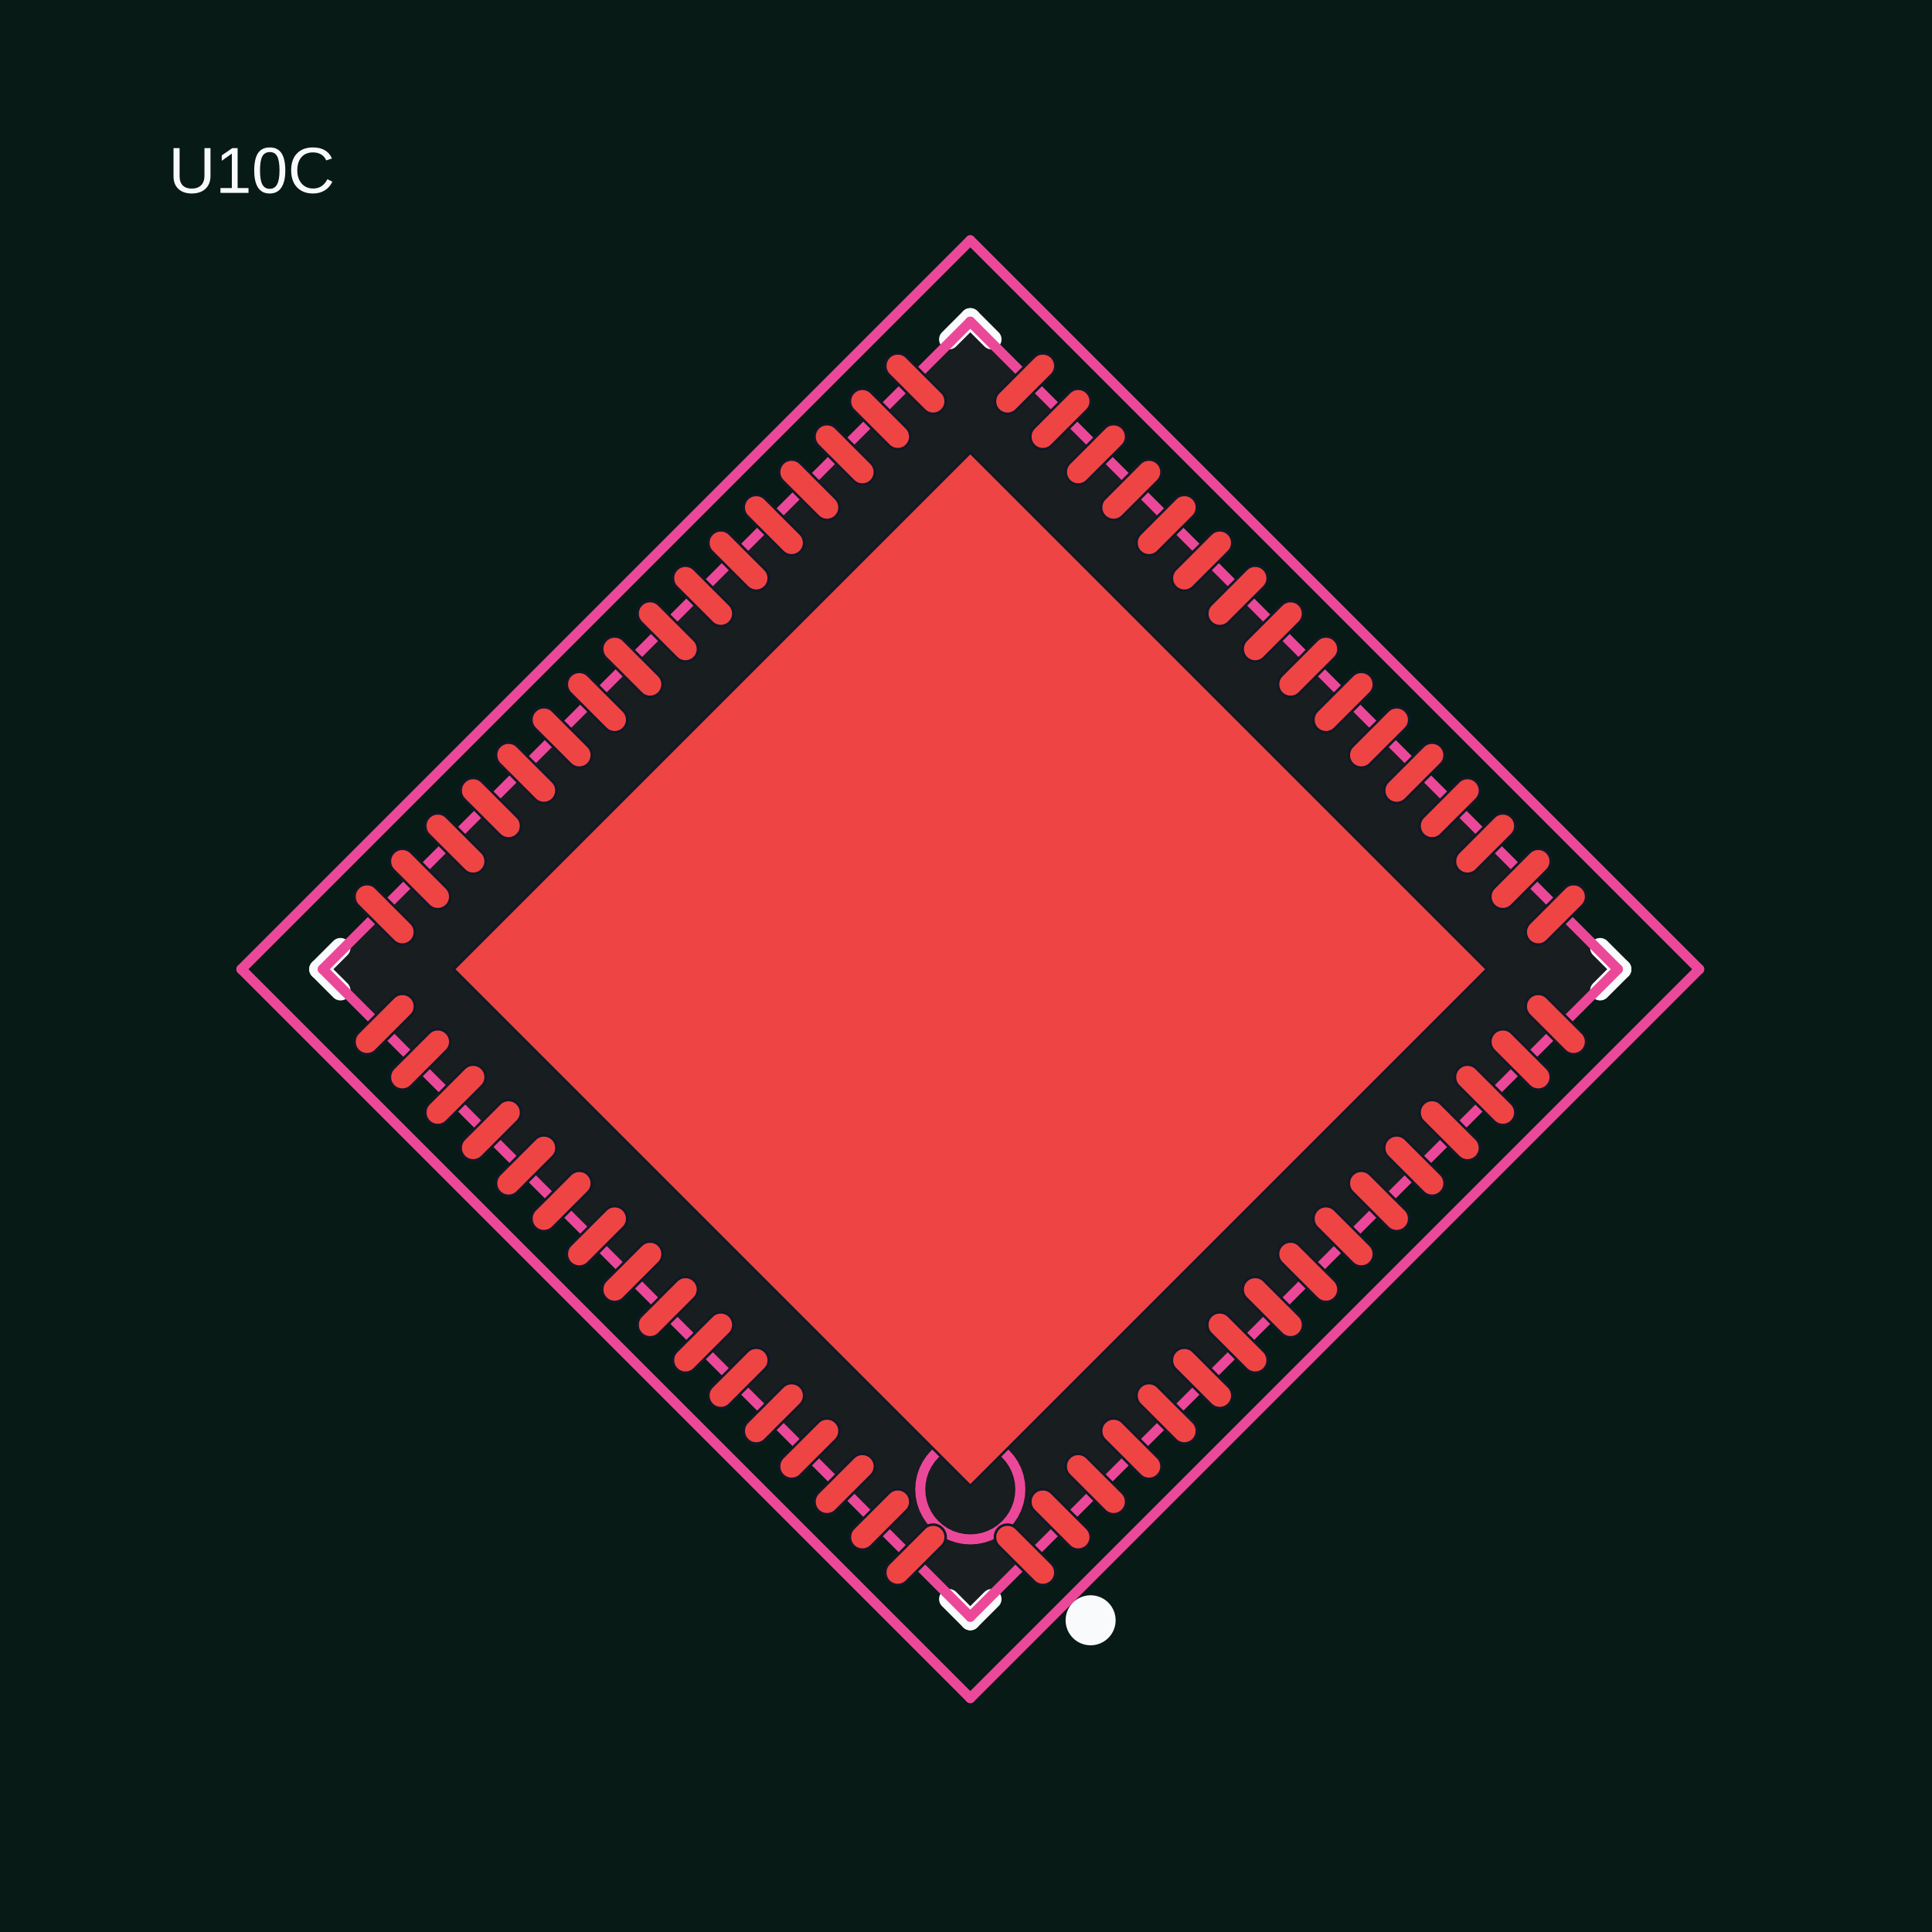
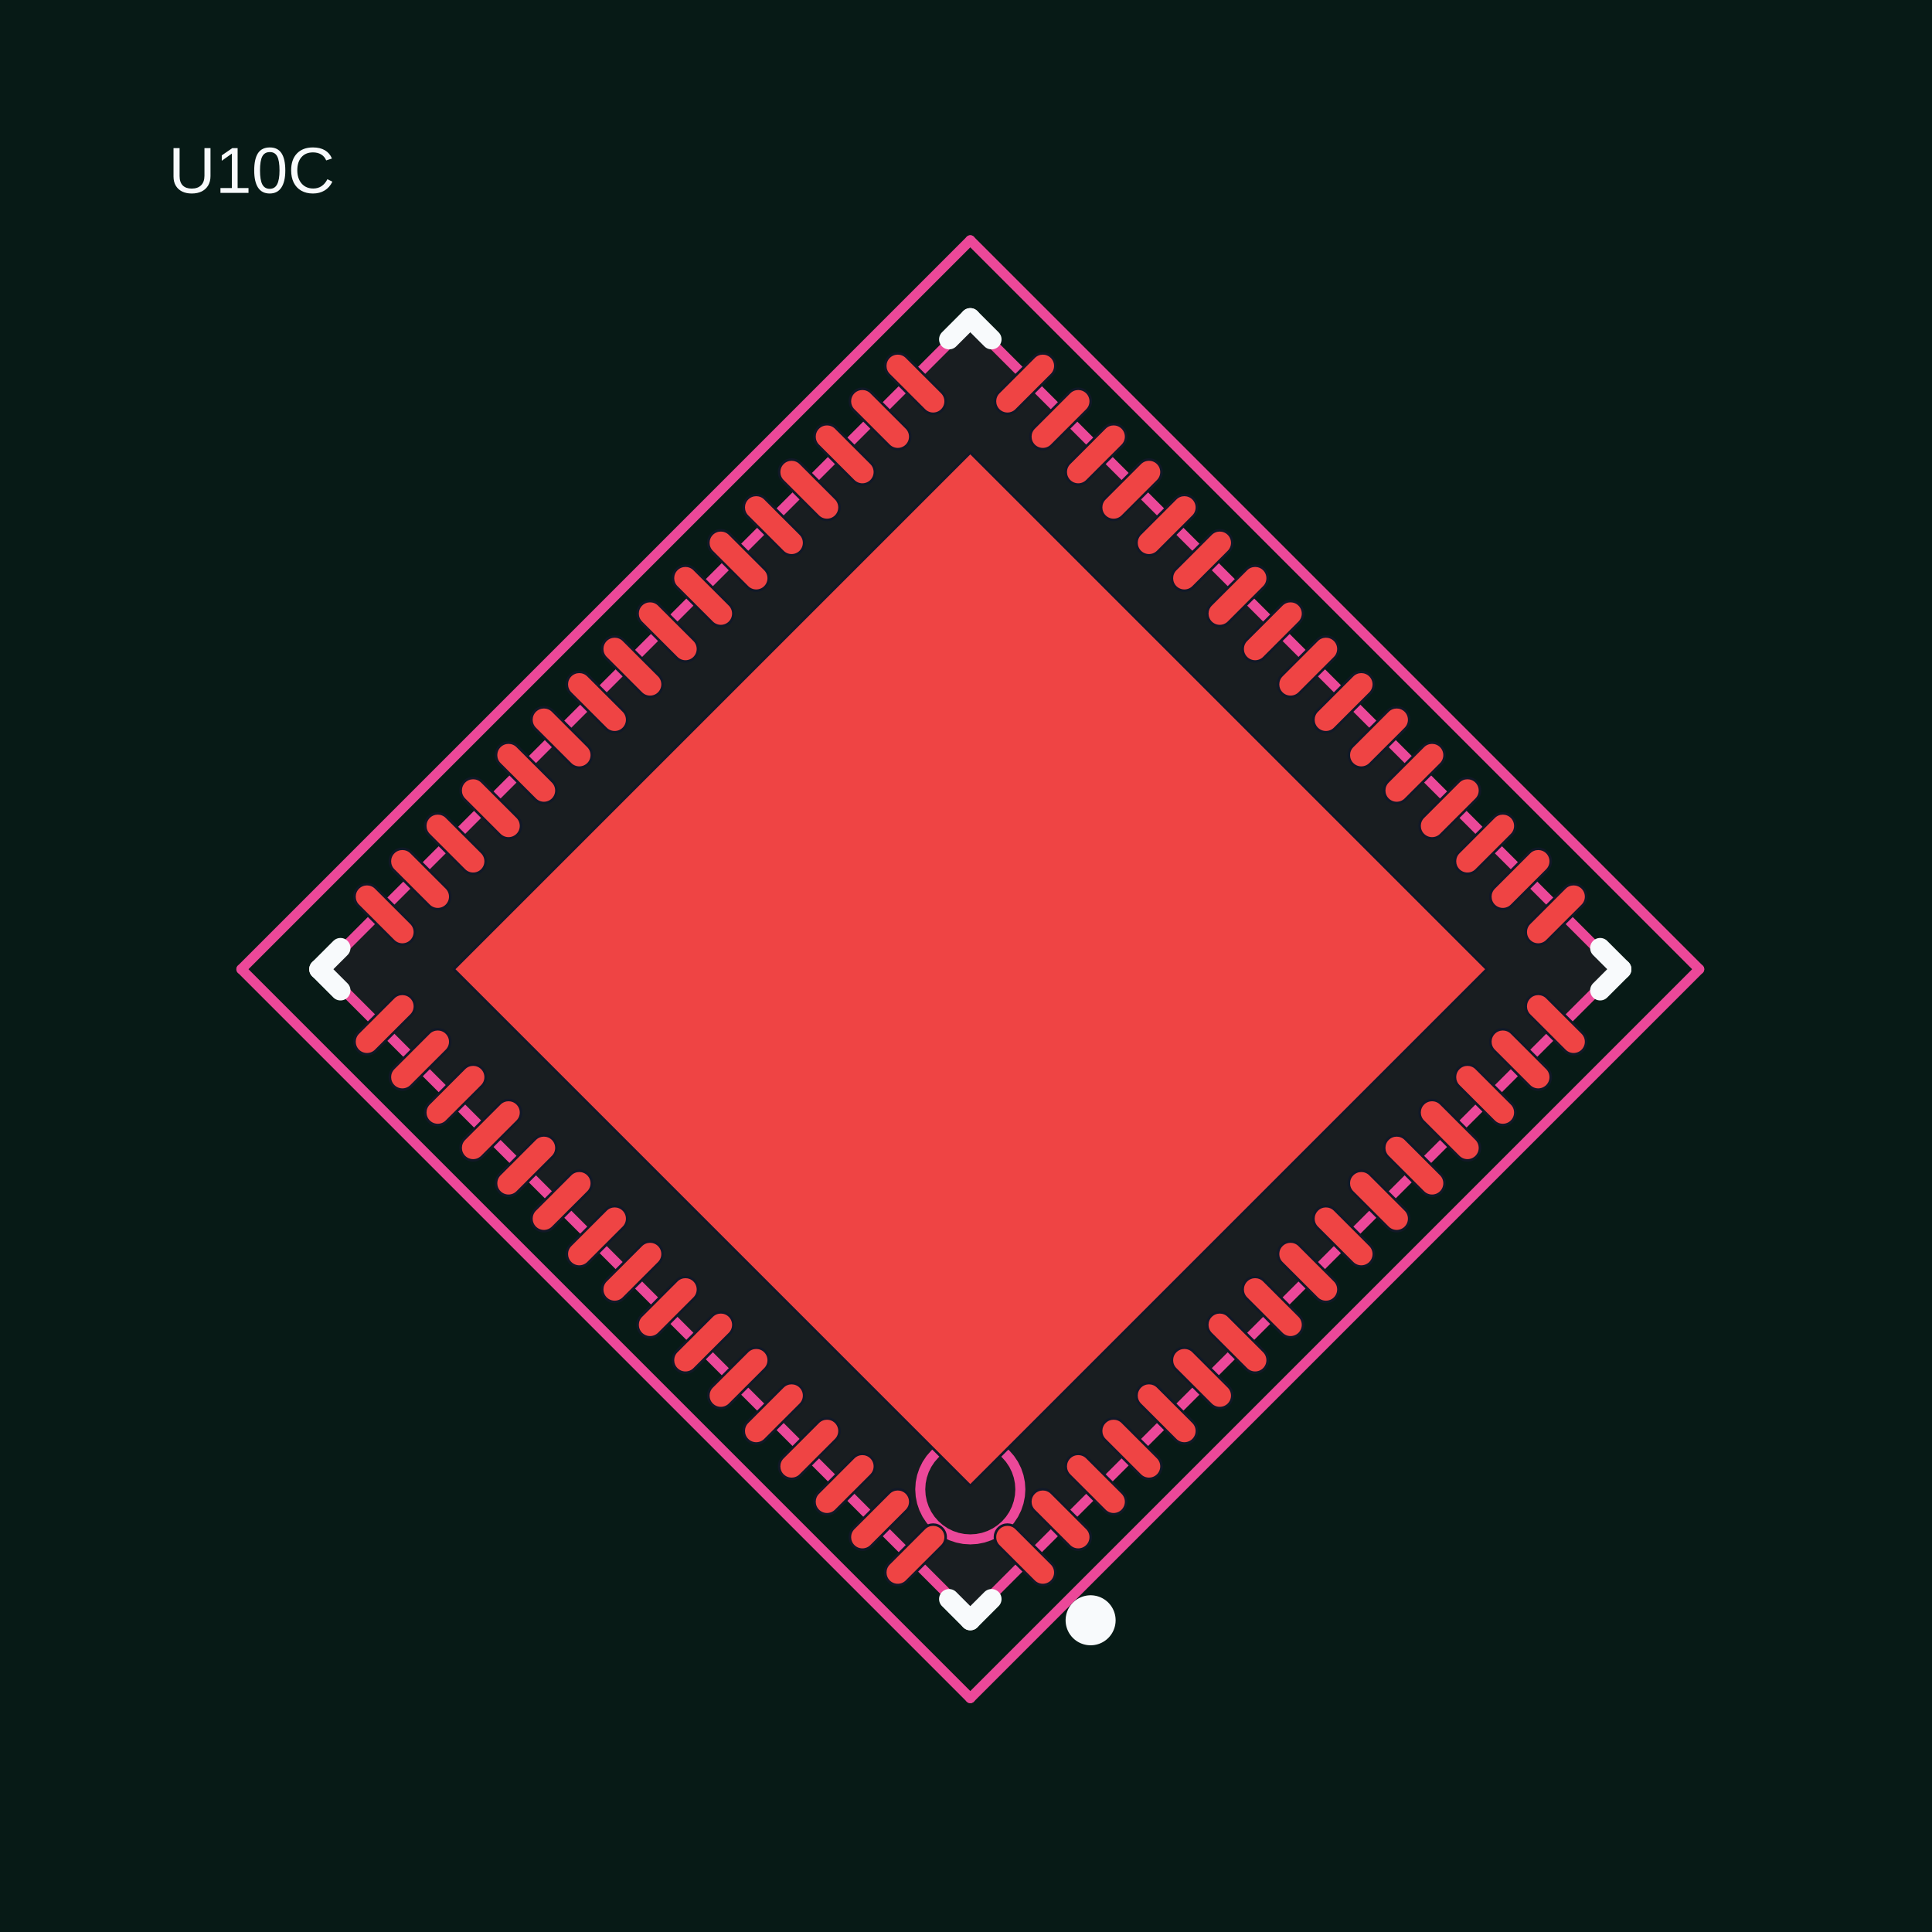
<svg xmlns="http://www.w3.org/2000/svg" width="1000" height="1000" viewBox="0 0 760 760" role="img" aria-label="Novena U10C owned primitives" class="altium-pcb" data-renderer="altiumts">
  <rect width="100%" height="100%" fill="#071a16" />
  <g stroke-linecap="round" stroke-linejoin="round">
    <path data-record="ComponentBody" data-layer="MECHANICAL13" data-component="102" d="M 636.418 381.26 L 381.692 126.535 L 126.967 381.26 L 381.692 635.986 L 636.418 381.26 Z" fill="#ec4899" fill-opacity="0.08" fill-rule="evenodd" stroke="#ec4899" stroke-opacity="0.72" stroke-width="1.5" />
+     <line data-record="Track" data-layer="MECHANICAL15" x1="367.773" y1="395.18" x2="395.612" y2="367.341" stroke="#ec4899" stroke-width="3.937" />
+     <line data-record="Track" data-layer="MECHANICAL15" x1="367.773" y1="367.341" x2="395.612" y2="395.18" stroke="#ec4899" stroke-width="3.937" />
+     <line data-record="Track" data-layer="MECHANICAL15" x1="381.692" y1="94.52" x2="668.432" y2="381.26" stroke="#ec4899" stroke-width="3.937" />
+     <line data-record="Track" data-layer="MECHANICAL15" x1="94.952" y1="381.26" x2="381.692" y2="668.001" stroke="#ec4899" stroke-width="3.937" />
+     <line data-record="Track" data-layer="MECHANICAL15" x1="94.952" y1="381.26" x2="381.692" y2="94.52" stroke="#ec4899" stroke-width="3.937" />
+     <line data-record="Track" data-layer="MECHANICAL15" x1="381.692" y1="668.001" x2="668.432" y2="381.26" stroke="#ec4899" stroke-width="3.937" />
+     <line data-record="Track" data-layer="MECHANICAL13" x1="381.692" y1="126.535" x2="636.418" y2="381.26" stroke="#ec4899" stroke-width="3.937" />
+     <line data-record="Track" data-layer="MECHANICAL13" x1="126.967" y1="381.26" x2="381.692" y2="635.986" stroke="#ec4899" stroke-width="3.937" />
+     <line data-record="Track" data-layer="MECHANICAL13" x1="126.967" y1="381.26" x2="381.692" y2="126.535" stroke="#ec4899" stroke-width="3.937" />
+     <line data-record="Track" data-layer="MECHANICAL13" x1="381.692" y1="635.986" x2="636.418" y2="381.26" stroke="#ec4899" stroke-width="3.937" />
    <line data-record="Track" data-layer="TOPOVERLAY" x1="381.692" y1="637.378" x2="390.044" y2="629.026" stroke="#f8fafc" stroke-width="7.874" />
    <line data-record="Track" data-layer="TOPOVERLAY" x1="373.341" y1="629.026" x2="381.692" y2="637.378" stroke="#f8fafc" stroke-width="7.874" />
    <line data-record="Track" data-layer="TOPOVERLAY" x1="629.458" y1="389.612" x2="637.81" y2="381.26" stroke="#f8fafc" stroke-width="7.874" />
    <line data-record="Track" data-layer="TOPOVERLAY" x1="629.458" y1="372.909" x2="637.81" y2="381.26" stroke="#f8fafc" stroke-width="7.874" />
    <line data-record="Track" data-layer="TOPOVERLAY" x1="373.341" y1="133.495" x2="381.692" y2="125.143" stroke="#f8fafc" stroke-width="7.874" />
    <line data-record="Track" data-layer="TOPOVERLAY" x1="381.692" y1="125.143" x2="390.044" y2="133.495" stroke="#f8fafc" stroke-width="7.874" />
    <line data-record="Track" data-layer="TOPOVERLAY" x1="125.575" y1="381.26" x2="133.927" y2="372.909" stroke="#f8fafc" stroke-width="7.874" />
    <line data-record="Track" data-layer="TOPOVERLAY" x1="125.575" y1="381.26" x2="133.927" y2="389.612" stroke="#f8fafc" stroke-width="7.874" />
-     <line data-record="Track" data-layer="MECHANICAL13" x1="381.692" y1="126.535" x2="636.418" y2="381.26" stroke="#ec4899" stroke-width="3.937" />
-     <line data-record="Track" data-layer="MECHANICAL13" x1="126.967" y1="381.26" x2="381.692" y2="635.986" stroke="#ec4899" stroke-width="3.937" />
-     <line data-record="Track" data-layer="MECHANICAL13" x1="126.967" y1="381.26" x2="381.692" y2="126.535" stroke="#ec4899" stroke-width="3.937" />
-     <line data-record="Track" data-layer="MECHANICAL13" x1="381.692" y1="635.986" x2="636.418" y2="381.26" stroke="#ec4899" stroke-width="3.937" />
-     <line data-record="Track" data-layer="MECHANICAL15" x1="367.773" y1="395.18" x2="395.612" y2="367.341" stroke="#ec4899" stroke-width="3.937" />
-     <line data-record="Track" data-layer="MECHANICAL15" x1="367.773" y1="367.341" x2="395.612" y2="395.18" stroke="#ec4899" stroke-width="3.937" />
-     <line data-record="Track" data-layer="MECHANICAL15" x1="381.692" y1="94.52" x2="668.432" y2="381.26" stroke="#ec4899" stroke-width="3.937" />
-     <line data-record="Track" data-layer="MECHANICAL15" x1="94.952" y1="381.26" x2="381.692" y2="668.001" stroke="#ec4899" stroke-width="3.937" />
-     <line data-record="Track" data-layer="MECHANICAL15" x1="94.952" y1="381.26" x2="381.692" y2="94.52" stroke="#ec4899" stroke-width="3.937" />
-     <line data-record="Track" data-layer="MECHANICAL15" x1="381.692" y1="668.001" x2="668.432" y2="381.26" stroke="#ec4899" stroke-width="3.937" />
+     <polyline data-record="Arc" data-layer="MECHANICAL13" points="401.377,585.876 401.209,583.307 400.707,580.781 399.879,578.343 398.74,576.034 397.31,573.893 395.612,571.957 393.676,570.259 391.535,568.828 389.225,567.689 386.787,566.862 384.262,566.359 381.692,566.191 379.123,566.359 376.597,566.862 374.159,567.689 371.85,568.828 369.709,570.259 367.773,571.957 366.075,573.893 364.645,576.034 363.506,578.343 362.678,580.781 362.176,583.307 362.007,585.876 362.176,588.445 362.678,590.971 363.506,593.409 364.645,595.718 366.075,597.86 367.773,599.795 369.709,601.493 371.85,602.924 374.159,604.063 376.597,604.89 379.123,605.393 381.692,605.561 384.262,605.393 386.787,604.89 389.225,604.063 391.535,602.924 393.676,601.493 395.612,599.795 397.31,597.86 398.74,595.718 399.879,593.409 400.707,590.971 401.209,588.445 401.377,585.876" fill="none" stroke="#ec4899" stroke-width="3.937" />
    <polyline data-record="Arc" data-layer="TOPOVERLAY" points="433.94,637.378 433.897,636.736 433.772,636.104 433.565,635.495 433.28,634.917 432.923,634.382 432.498,633.898 432.014,633.474 431.479,633.116 430.902,632.831 430.292,632.624 429.661,632.499 429.018,632.457 428.376,632.499 427.745,632.624 427.135,632.831 426.558,633.116 426.022,633.474 425.538,633.898 425.114,634.382 424.756,634.917 424.472,635.495 424.265,636.104 424.139,636.736 424.097,637.378 424.139,638.02 424.265,638.652 424.472,639.261 424.756,639.839 425.114,640.374 425.538,640.858 426.022,641.282 426.558,641.64 427.135,641.925 427.745,642.131 428.376,642.257 429.018,642.299 429.661,642.257 430.292,642.131 430.902,641.925 431.479,641.64 432.014,641.282 432.498,640.858 432.923,640.374 433.28,639.839 433.565,639.261 433.772,638.652 433.897,638.02 433.94,637.378" fill="none" stroke="#f8fafc" stroke-width="9.842" />
-     <polyline data-record="Arc" data-layer="MECHANICAL13" points="401.377,585.876 401.209,583.307 400.707,580.781 399.879,578.343 398.74,576.034 397.31,573.893 395.612,571.957 393.676,570.259 391.535,568.828 389.225,567.689 386.787,566.862 384.262,566.359 381.692,566.191 379.123,566.359 376.597,566.862 374.159,567.689 371.85,568.828 369.709,570.259 367.773,571.957 366.075,573.893 364.645,576.034 363.506,578.343 362.678,580.781 362.176,583.307 362.007,585.876 362.176,588.445 362.678,590.971 363.506,593.409 364.645,595.718 366.075,597.86 367.773,599.795 369.709,601.493 371.85,602.924 374.159,604.063 376.597,604.89 379.123,605.393 381.692,605.561 384.262,605.393 386.787,604.89 389.225,604.063 391.535,602.924 393.676,601.493 395.612,599.795 397.31,597.86 398.74,595.718 399.879,593.409 400.707,590.971 401.209,588.445 401.377,585.876" fill="none" stroke="#ec4899" stroke-width="3.937" />
    <g data-record="Pad" data-layer="TOP" data-pad-name="65" data-pad-shape="RECTANGLE" data-pad-stack-layer="0" data-pad-stack-mode="SIMPLE" data-plated="true" transform="rotate(-135 381.6923 381.2605)">
      <rect x="237.992" y="237.56" width="287.402" height="287.402" fill="#ef4444" stroke="#111827" stroke-width="1" />
    </g>
    <g data-record="Pad" data-layer="TOP" data-pad-name="64" data-pad-shape="ROUND" data-pad-stack-layer="0" data-pad-stack-mode="SIMPLE" data-plated="true" transform="rotate(-135 360.1172 611.627)">
      <rect x="355.196" y="596.863" width="9.842" height="29.528" rx="4.921" ry="4.921" fill="#ef4444" stroke="#111827" stroke-width="1" />
    </g>
    <g data-record="Pad" data-layer="TOP" data-pad-name="63" data-pad-shape="ROUND" data-pad-stack-layer="0" data-pad-stack-mode="SIMPLE" data-plated="true" transform="rotate(-135 346.1977 597.7075)">
      <rect x="341.276" y="582.944" width="9.842" height="29.528" rx="4.921" ry="4.921" fill="#ef4444" stroke="#111827" stroke-width="1" />
    </g>
    <g data-record="Pad" data-layer="TOP" data-pad-name="62" data-pad-shape="ROUND" data-pad-stack-layer="0" data-pad-stack-mode="SIMPLE" data-plated="true" transform="rotate(-135 332.2783 583.7881)">
      <rect x="327.357" y="569.024" width="9.842" height="29.528" rx="4.921" ry="4.921" fill="#ef4444" stroke="#111827" stroke-width="1" />
    </g>
    <g data-record="Pad" data-layer="TOP" data-pad-name="61" data-pad-shape="ROUND" data-pad-stack-layer="0" data-pad-stack-mode="SIMPLE" data-plated="true" transform="rotate(-135 318.3589 569.8687)">
      <rect x="313.438" y="555.105" width="9.842" height="29.528" rx="4.921" ry="4.921" fill="#ef4444" stroke="#111827" stroke-width="1" />
    </g>
    <g data-record="Pad" data-layer="TOP" data-pad-name="60" data-pad-shape="ROUND" data-pad-stack-layer="0" data-pad-stack-mode="SIMPLE" data-plated="true" transform="rotate(-135 304.4395 555.9493)">
      <rect x="299.518" y="541.186" width="9.842" height="29.528" rx="4.921" ry="4.921" fill="#ef4444" stroke="#111827" stroke-width="1" />
    </g>
    <g data-record="Pad" data-layer="TOP" data-pad-name="59" data-pad-shape="ROUND" data-pad-stack-layer="0" data-pad-stack-mode="SIMPLE" data-plated="true" transform="rotate(-135 290.5201 542.0299)">
      <rect x="285.599" y="527.266" width="9.842" height="29.528" rx="4.921" ry="4.921" fill="#ef4444" stroke="#111827" stroke-width="1" />
    </g>
    <g data-record="Pad" data-layer="TOP" data-pad-name="58" data-pad-shape="ROUND" data-pad-stack-layer="0" data-pad-stack-mode="SIMPLE" data-plated="true" transform="rotate(-135 276.6007 528.1105)">
      <rect x="271.679" y="513.347" width="9.842" height="29.528" rx="4.921" ry="4.921" fill="#ef4444" stroke="#111827" stroke-width="1" />
    </g>
    <g data-record="Pad" data-layer="TOP" data-pad-name="57" data-pad-shape="ROUND" data-pad-stack-layer="0" data-pad-stack-mode="SIMPLE" data-plated="true" transform="rotate(-135 262.6812 514.191)">
      <rect x="257.76" y="499.427" width="9.842" height="29.528" rx="4.921" ry="4.921" fill="#ef4444" stroke="#111827" stroke-width="1" />
    </g>
    <g data-record="Pad" data-layer="TOP" data-pad-name="56" data-pad-shape="ROUND" data-pad-stack-layer="0" data-pad-stack-mode="SIMPLE" data-plated="true" transform="rotate(-135 248.7618 500.2716)">
      <rect x="243.841" y="485.508" width="9.842" height="29.528" rx="4.921" ry="4.921" fill="#ef4444" stroke="#111827" stroke-width="1" />
    </g>
    <g data-record="Pad" data-layer="TOP" data-pad-name="55" data-pad-shape="ROUND" data-pad-stack-layer="0" data-pad-stack-mode="SIMPLE" data-plated="true" transform="rotate(-135 234.8423 486.3521)">
      <rect x="229.921" y="471.588" width="9.842" height="29.528" rx="4.921" ry="4.921" fill="#ef4444" stroke="#111827" stroke-width="1" />
    </g>
    <g data-record="Pad" data-layer="TOP" data-pad-name="54" data-pad-shape="ROUND" data-pad-stack-layer="0" data-pad-stack-mode="SIMPLE" data-plated="true" transform="rotate(-135 220.9229 472.4327)">
      <rect x="216.002" y="457.669" width="9.842" height="29.528" rx="4.921" ry="4.921" fill="#ef4444" stroke="#111827" stroke-width="1" />
    </g>
    <g data-record="Pad" data-layer="TOP" data-pad-name="53" data-pad-shape="ROUND" data-pad-stack-layer="0" data-pad-stack-mode="SIMPLE" data-plated="true" transform="rotate(-135 207.0035 458.5133)">
      <rect x="202.082" y="443.75" width="9.842" height="29.528" rx="4.921" ry="4.921" fill="#ef4444" stroke="#111827" stroke-width="1" />
    </g>
    <g data-record="Pad" data-layer="TOP" data-pad-name="52" data-pad-shape="ROUND" data-pad-stack-layer="0" data-pad-stack-mode="SIMPLE" data-plated="true" transform="rotate(-135 193.0841 444.5939)">
      <rect x="188.163" y="429.83" width="9.842" height="29.528" rx="4.921" ry="4.921" fill="#ef4444" stroke="#111827" stroke-width="1" />
    </g>
    <g data-record="Pad" data-layer="TOP" data-pad-name="51" data-pad-shape="ROUND" data-pad-stack-layer="0" data-pad-stack-mode="SIMPLE" data-plated="true" transform="rotate(-135 179.1647 430.6745)">
      <rect x="174.244" y="415.911" width="9.842" height="29.528" rx="4.921" ry="4.921" fill="#ef4444" stroke="#111827" stroke-width="1" />
    </g>
    <g data-record="Pad" data-layer="TOP" data-pad-name="50" data-pad-shape="ROUND" data-pad-stack-layer="0" data-pad-stack-mode="SIMPLE" data-plated="true" transform="rotate(-135 165.2452 416.755)">
      <rect x="160.324" y="401.991" width="9.842" height="29.528" rx="4.921" ry="4.921" fill="#ef4444" stroke="#111827" stroke-width="1" />
    </g>
    <g data-record="Pad" data-layer="TOP" data-pad-name="49" data-pad-shape="ROUND" data-pad-stack-layer="0" data-pad-stack-mode="SIMPLE" data-plated="true" transform="rotate(-135 151.3258 402.8356)">
      <rect x="146.405" y="388.072" width="9.842" height="29.528" rx="4.921" ry="4.921" fill="#ef4444" stroke="#111827" stroke-width="1" />
    </g>
    <g data-record="Pad" data-layer="TOP" data-pad-name="48" data-pad-shape="ROUND" data-pad-stack-layer="0" data-pad-stack-mode="SIMPLE" data-plated="true" transform="rotate(-225 151.3258 359.6854)">
      <rect x="146.405" y="344.922" width="9.842" height="29.528" rx="4.921" ry="4.921" fill="#ef4444" stroke="#111827" stroke-width="1" />
    </g>
    <g data-record="Pad" data-layer="TOP" data-pad-name="47" data-pad-shape="ROUND" data-pad-stack-layer="0" data-pad-stack-mode="SIMPLE" data-plated="true" transform="rotate(-225 165.2453 345.7659)">
      <rect x="160.324" y="331.002" width="9.842" height="29.528" rx="4.921" ry="4.921" fill="#ef4444" stroke="#111827" stroke-width="1" />
    </g>
    <g data-record="Pad" data-layer="TOP" data-pad-name="46" data-pad-shape="ROUND" data-pad-stack-layer="0" data-pad-stack-mode="SIMPLE" data-plated="true" transform="rotate(-225 179.1647 331.8465)">
      <rect x="174.244" y="317.083" width="9.842" height="29.528" rx="4.921" ry="4.921" fill="#ef4444" stroke="#111827" stroke-width="1" />
    </g>
    <g data-record="Pad" data-layer="TOP" data-pad-name="45" data-pad-shape="ROUND" data-pad-stack-layer="0" data-pad-stack-mode="SIMPLE" data-plated="true" transform="rotate(-225 193.0841 317.9271)">
      <rect x="188.163" y="303.163" width="9.842" height="29.528" rx="4.921" ry="4.921" fill="#ef4444" stroke="#111827" stroke-width="1" />
    </g>
    <g data-record="Pad" data-layer="TOP" data-pad-name="44" data-pad-shape="ROUND" data-pad-stack-layer="0" data-pad-stack-mode="SIMPLE" data-plated="true" transform="rotate(-225 207.0035 304.0077)">
      <rect x="202.082" y="289.244" width="9.842" height="29.528" rx="4.921" ry="4.921" fill="#ef4444" stroke="#111827" stroke-width="1" />
    </g>
    <g data-record="Pad" data-layer="TOP" data-pad-name="43" data-pad-shape="ROUND" data-pad-stack-layer="0" data-pad-stack-mode="SIMPLE" data-plated="true" transform="rotate(-225 220.9229 290.0883)">
      <rect x="216.002" y="275.325" width="9.842" height="29.528" rx="4.921" ry="4.921" fill="#ef4444" stroke="#111827" stroke-width="1" />
    </g>
    <g data-record="Pad" data-layer="TOP" data-pad-name="42" data-pad-shape="ROUND" data-pad-stack-layer="0" data-pad-stack-mode="SIMPLE" data-plated="true" transform="rotate(-225 234.8423 276.1689)">
      <rect x="229.921" y="261.405" width="9.842" height="29.528" rx="4.921" ry="4.921" fill="#ef4444" stroke="#111827" stroke-width="1" />
    </g>
    <g data-record="Pad" data-layer="TOP" data-pad-name="41" data-pad-shape="ROUND" data-pad-stack-layer="0" data-pad-stack-mode="SIMPLE" data-plated="true" transform="rotate(-225 248.7618 262.2494)">
      <rect x="243.841" y="247.486" width="9.842" height="29.528" rx="4.921" ry="4.921" fill="#ef4444" stroke="#111827" stroke-width="1" />
    </g>
    <g data-record="Pad" data-layer="TOP" data-pad-name="40" data-pad-shape="ROUND" data-pad-stack-layer="0" data-pad-stack-mode="SIMPLE" data-plated="true" transform="rotate(-225 262.6812 248.33)">
      <rect x="257.76" y="233.566" width="9.842" height="29.528" rx="4.921" ry="4.921" fill="#ef4444" stroke="#111827" stroke-width="1" />
    </g>
    <g data-record="Pad" data-layer="TOP" data-pad-name="39" data-pad-shape="ROUND" data-pad-stack-layer="0" data-pad-stack-mode="SIMPLE" data-plated="true" transform="rotate(-225 276.6007 234.4105)">
      <rect x="271.679" y="219.647" width="9.842" height="29.528" rx="4.921" ry="4.921" fill="#ef4444" stroke="#111827" stroke-width="1" />
    </g>
    <g data-record="Pad" data-layer="TOP" data-pad-name="38" data-pad-shape="ROUND" data-pad-stack-layer="0" data-pad-stack-mode="SIMPLE" data-plated="true" transform="rotate(-225 290.5201 220.4911)">
      <rect x="285.599" y="205.727" width="9.842" height="29.528" rx="4.921" ry="4.921" fill="#ef4444" stroke="#111827" stroke-width="1" />
    </g>
    <g data-record="Pad" data-layer="TOP" data-pad-name="37" data-pad-shape="ROUND" data-pad-stack-layer="0" data-pad-stack-mode="SIMPLE" data-plated="true" transform="rotate(-225 304.4395 206.5717)">
      <rect x="299.518" y="191.808" width="9.842" height="29.528" rx="4.921" ry="4.921" fill="#ef4444" stroke="#111827" stroke-width="1" />
    </g>
    <g data-record="Pad" data-layer="TOP" data-pad-name="36" data-pad-shape="ROUND" data-pad-stack-layer="0" data-pad-stack-mode="SIMPLE" data-plated="true" transform="rotate(-225 318.3589 192.6523)">
      <rect x="313.438" y="177.888" width="9.842" height="29.528" rx="4.921" ry="4.921" fill="#ef4444" stroke="#111827" stroke-width="1" />
    </g>
    <g data-record="Pad" data-layer="TOP" data-pad-name="35" data-pad-shape="ROUND" data-pad-stack-layer="0" data-pad-stack-mode="SIMPLE" data-plated="true" transform="rotate(-225 332.2783 178.7329)">
      <rect x="327.357" y="163.969" width="9.842" height="29.528" rx="4.921" ry="4.921" fill="#ef4444" stroke="#111827" stroke-width="1" />
    </g>
    <g data-record="Pad" data-layer="TOP" data-pad-name="34" data-pad-shape="ROUND" data-pad-stack-layer="0" data-pad-stack-mode="SIMPLE" data-plated="true" transform="rotate(-225 346.1978 164.8134)">
      <rect x="341.276" y="150.05" width="9.842" height="29.528" rx="4.921" ry="4.921" fill="#ef4444" stroke="#111827" stroke-width="1" />
    </g>
    <g data-record="Pad" data-layer="TOP" data-pad-name="33" data-pad-shape="ROUND" data-pad-stack-layer="0" data-pad-stack-mode="SIMPLE" data-plated="true" transform="rotate(-225 360.1172 150.894)">
      <rect x="355.196" y="136.13" width="9.842" height="29.528" rx="4.921" ry="4.921" fill="#ef4444" stroke="#111827" stroke-width="1" />
    </g>
    <g data-record="Pad" data-layer="TOP" data-pad-name="32" data-pad-shape="ROUND" data-pad-stack-layer="0" data-pad-stack-mode="SIMPLE" data-plated="true" transform="rotate(-135 403.2674 150.894)">
      <rect x="398.346" y="136.13" width="9.842" height="29.528" rx="4.921" ry="4.921" fill="#ef4444" stroke="#111827" stroke-width="1" />
    </g>
    <g data-record="Pad" data-layer="TOP" data-pad-name="31" data-pad-shape="ROUND" data-pad-stack-layer="0" data-pad-stack-mode="SIMPLE" data-plated="true" transform="rotate(-135 417.1868 164.8134)">
      <rect x="412.266" y="150.05" width="9.842" height="29.528" rx="4.921" ry="4.921" fill="#ef4444" stroke="#111827" stroke-width="1" />
    </g>
    <g data-record="Pad" data-layer="TOP" data-pad-name="30" data-pad-shape="ROUND" data-pad-stack-layer="0" data-pad-stack-mode="SIMPLE" data-plated="true" transform="rotate(-135 431.1063 178.7329)">
      <rect x="426.185" y="163.969" width="9.842" height="29.528" rx="4.921" ry="4.921" fill="#ef4444" stroke="#111827" stroke-width="1" />
    </g>
    <g data-record="Pad" data-layer="TOP" data-pad-name="29" data-pad-shape="ROUND" data-pad-stack-layer="0" data-pad-stack-mode="SIMPLE" data-plated="true" transform="rotate(-135 445.0257 192.6523)">
      <rect x="440.104" y="177.888" width="9.842" height="29.528" rx="4.921" ry="4.921" fill="#ef4444" stroke="#111827" stroke-width="1" />
    </g>
    <g data-record="Pad" data-layer="TOP" data-pad-name="28" data-pad-shape="ROUND" data-pad-stack-layer="0" data-pad-stack-mode="SIMPLE" data-plated="true" transform="rotate(-135 458.9451 206.5717)">
      <rect x="454.024" y="191.808" width="9.842" height="29.528" rx="4.921" ry="4.921" fill="#ef4444" stroke="#111827" stroke-width="1" />
    </g>
    <g data-record="Pad" data-layer="TOP" data-pad-name="27" data-pad-shape="ROUND" data-pad-stack-layer="0" data-pad-stack-mode="SIMPLE" data-plated="true" transform="rotate(-135 472.8645 220.4911)">
      <rect x="467.943" y="205.727" width="9.842" height="29.528" rx="4.921" ry="4.921" fill="#ef4444" stroke="#111827" stroke-width="1" />
    </g>
    <g data-record="Pad" data-layer="TOP" data-pad-name="26" data-pad-shape="ROUND" data-pad-stack-layer="0" data-pad-stack-mode="SIMPLE" data-plated="true" transform="rotate(-135 486.7839 234.4105)">
      <rect x="481.863" y="219.647" width="9.842" height="29.528" rx="4.921" ry="4.921" fill="#ef4444" stroke="#111827" stroke-width="1" />
    </g>
    <g data-record="Pad" data-layer="TOP" data-pad-name="25" data-pad-shape="ROUND" data-pad-stack-layer="0" data-pad-stack-mode="SIMPLE" data-plated="true" transform="rotate(-135 500.7034 248.33)">
      <rect x="495.782" y="233.566" width="9.842" height="29.528" rx="4.921" ry="4.921" fill="#ef4444" stroke="#111827" stroke-width="1" />
    </g>
    <g data-record="Pad" data-layer="TOP" data-pad-name="24" data-pad-shape="ROUND" data-pad-stack-layer="0" data-pad-stack-mode="SIMPLE" data-plated="true" transform="rotate(-135 514.6228 262.2494)">
      <rect x="509.702" y="247.486" width="9.842" height="29.528" rx="4.921" ry="4.921" fill="#ef4444" stroke="#111827" stroke-width="1" />
    </g>
    <g data-record="Pad" data-layer="TOP" data-pad-name="23" data-pad-shape="ROUND" data-pad-stack-layer="0" data-pad-stack-mode="SIMPLE" data-plated="true" transform="rotate(-135 528.5423 276.1689)">
      <rect x="523.621" y="261.405" width="9.842" height="29.528" rx="4.921" ry="4.921" fill="#ef4444" stroke="#111827" stroke-width="1" />
    </g>
    <g data-record="Pad" data-layer="TOP" data-pad-name="22" data-pad-shape="ROUND" data-pad-stack-layer="0" data-pad-stack-mode="SIMPLE" data-plated="true" transform="rotate(-135 542.4617 290.0883)">
      <rect x="537.54" y="275.325" width="9.842" height="29.528" rx="4.921" ry="4.921" fill="#ef4444" stroke="#111827" stroke-width="1" />
    </g>
    <g data-record="Pad" data-layer="TOP" data-pad-name="21" data-pad-shape="ROUND" data-pad-stack-layer="0" data-pad-stack-mode="SIMPLE" data-plated="true" transform="rotate(-135 556.3811 304.0077)">
      <rect x="551.46" y="289.244" width="9.842" height="29.528" rx="4.921" ry="4.921" fill="#ef4444" stroke="#111827" stroke-width="1" />
    </g>
    <g data-record="Pad" data-layer="TOP" data-pad-name="20" data-pad-shape="ROUND" data-pad-stack-layer="0" data-pad-stack-mode="SIMPLE" data-plated="true" transform="rotate(-135 570.3005 317.9271)">
      <rect x="565.379" y="303.163" width="9.842" height="29.528" rx="4.921" ry="4.921" fill="#ef4444" stroke="#111827" stroke-width="1" />
    </g>
    <g data-record="Pad" data-layer="TOP" data-pad-name="19" data-pad-shape="ROUND" data-pad-stack-layer="0" data-pad-stack-mode="SIMPLE" data-plated="true" transform="rotate(-135 584.2199 331.8465)">
      <rect x="579.299" y="317.083" width="9.842" height="29.528" rx="4.921" ry="4.921" fill="#ef4444" stroke="#111827" stroke-width="1" />
    </g>
    <g data-record="Pad" data-layer="TOP" data-pad-name="18" data-pad-shape="ROUND" data-pad-stack-layer="0" data-pad-stack-mode="SIMPLE" data-plated="true" transform="rotate(-135 598.1393 345.7659)">
      <rect x="593.218" y="331.002" width="9.842" height="29.528" rx="4.921" ry="4.921" fill="#ef4444" stroke="#111827" stroke-width="1" />
    </g>
    <g data-record="Pad" data-layer="TOP" data-pad-name="17" data-pad-shape="ROUND" data-pad-stack-layer="0" data-pad-stack-mode="SIMPLE" data-plated="true" transform="rotate(-135 612.0588 359.6854)">
      <rect x="607.138" y="344.922" width="9.842" height="29.528" rx="4.921" ry="4.921" fill="#ef4444" stroke="#111827" stroke-width="1" />
    </g>
    <g data-record="Pad" data-layer="TOP" data-pad-name="16" data-pad-shape="ROUND" data-pad-stack-layer="0" data-pad-stack-mode="SIMPLE" data-plated="true" transform="rotate(-225 612.0588 402.8356)">
      <rect x="607.138" y="388.072" width="9.842" height="29.528" rx="4.921" ry="4.921" fill="#ef4444" stroke="#111827" stroke-width="1" />
    </g>
    <g data-record="Pad" data-layer="TOP" data-pad-name="15" data-pad-shape="ROUND" data-pad-stack-layer="0" data-pad-stack-mode="SIMPLE" data-plated="true" transform="rotate(-225 598.1394 416.755)">
      <rect x="593.218" y="401.991" width="9.842" height="29.528" rx="4.921" ry="4.921" fill="#ef4444" stroke="#111827" stroke-width="1" />
    </g>
    <g data-record="Pad" data-layer="TOP" data-pad-name="14" data-pad-shape="ROUND" data-pad-stack-layer="0" data-pad-stack-mode="SIMPLE" data-plated="true" transform="rotate(-225 584.2199 430.6745)">
      <rect x="579.299" y="415.911" width="9.842" height="29.528" rx="4.921" ry="4.921" fill="#ef4444" stroke="#111827" stroke-width="1" />
    </g>
    <g data-record="Pad" data-layer="TOP" data-pad-name="13" data-pad-shape="ROUND" data-pad-stack-layer="0" data-pad-stack-mode="SIMPLE" data-plated="true" transform="rotate(-225 570.3005 444.5939)">
      <rect x="565.379" y="429.83" width="9.842" height="29.528" rx="4.921" ry="4.921" fill="#ef4444" stroke="#111827" stroke-width="1" />
    </g>
    <g data-record="Pad" data-layer="TOP" data-pad-name="12" data-pad-shape="ROUND" data-pad-stack-layer="0" data-pad-stack-mode="SIMPLE" data-plated="true" transform="rotate(-225 556.3811 458.5133)">
      <rect x="551.46" y="443.75" width="9.842" height="29.528" rx="4.921" ry="4.921" fill="#ef4444" stroke="#111827" stroke-width="1" />
    </g>
    <g data-record="Pad" data-layer="TOP" data-pad-name="11" data-pad-shape="ROUND" data-pad-stack-layer="0" data-pad-stack-mode="SIMPLE" data-plated="true" transform="rotate(-225 542.4617 472.4326)">
      <rect x="537.54" y="457.669" width="9.842" height="29.528" rx="4.921" ry="4.921" fill="#ef4444" stroke="#111827" stroke-width="1" />
    </g>
    <g data-record="Pad" data-layer="TOP" data-pad-name="10" data-pad-shape="ROUND" data-pad-stack-layer="0" data-pad-stack-mode="SIMPLE" data-plated="true" transform="rotate(-225 528.5422 486.3521)">
      <rect x="523.621" y="471.588" width="9.842" height="29.528" rx="4.921" ry="4.921" fill="#ef4444" stroke="#111827" stroke-width="1" />
    </g>
    <g data-record="Pad" data-layer="TOP" data-pad-name="9" data-pad-shape="ROUND" data-pad-stack-layer="0" data-pad-stack-mode="SIMPLE" data-plated="true" transform="rotate(-225 514.6228 500.2716)">
      <rect x="509.702" y="485.508" width="9.842" height="29.528" rx="4.921" ry="4.921" fill="#ef4444" stroke="#111827" stroke-width="1" />
    </g>
    <g data-record="Pad" data-layer="TOP" data-pad-name="8" data-pad-shape="ROUND" data-pad-stack-layer="0" data-pad-stack-mode="SIMPLE" data-plated="true" transform="rotate(-225 500.7034 514.191)">
      <rect x="495.782" y="499.427" width="9.842" height="29.528" rx="4.921" ry="4.921" fill="#ef4444" stroke="#111827" stroke-width="1" />
    </g>
    <g data-record="Pad" data-layer="TOP" data-pad-name="7" data-pad-shape="ROUND" data-pad-stack-layer="0" data-pad-stack-mode="SIMPLE" data-plated="true" transform="rotate(-225 486.7839 528.1104)">
      <rect x="481.863" y="513.347" width="9.842" height="29.528" rx="4.921" ry="4.921" fill="#ef4444" stroke="#111827" stroke-width="1" />
    </g>
    <g data-record="Pad" data-layer="TOP" data-pad-name="6" data-pad-shape="ROUND" data-pad-stack-layer="0" data-pad-stack-mode="SIMPLE" data-plated="true" transform="rotate(-225 472.8644 542.0299)">
      <rect x="467.943" y="527.266" width="9.842" height="29.528" rx="4.921" ry="4.921" fill="#ef4444" stroke="#111827" stroke-width="1" />
    </g>
    <g data-record="Pad" data-layer="TOP" data-pad-name="5" data-pad-shape="ROUND" data-pad-stack-layer="0" data-pad-stack-mode="SIMPLE" data-plated="true" transform="rotate(-225 458.9451 555.9493)">
      <rect x="454.024" y="541.186" width="9.842" height="29.528" rx="4.921" ry="4.921" fill="#ef4444" stroke="#111827" stroke-width="1" />
    </g>
    <g data-record="Pad" data-layer="TOP" data-pad-name="4" data-pad-shape="ROUND" data-pad-stack-layer="0" data-pad-stack-mode="SIMPLE" data-plated="true" transform="rotate(-225 445.0257 569.8687)">
      <rect x="440.104" y="555.105" width="9.842" height="29.528" rx="4.921" ry="4.921" fill="#ef4444" stroke="#111827" stroke-width="1" />
    </g>
    <g data-record="Pad" data-layer="TOP" data-pad-name="3" data-pad-shape="ROUND" data-pad-stack-layer="0" data-pad-stack-mode="SIMPLE" data-plated="true" transform="rotate(-225 431.1063 583.7881)">
      <rect x="426.185" y="569.024" width="9.842" height="29.528" rx="4.921" ry="4.921" fill="#ef4444" stroke="#111827" stroke-width="1" />
    </g>
    <g data-record="Pad" data-layer="TOP" data-pad-name="2" data-pad-shape="ROUND" data-pad-stack-layer="0" data-pad-stack-mode="SIMPLE" data-plated="true" transform="rotate(-225 417.1869 597.7075)">
      <rect x="412.266" y="582.944" width="9.842" height="29.528" rx="4.921" ry="4.921" fill="#ef4444" stroke="#111827" stroke-width="1" />
    </g>
    <g data-record="Pad" data-layer="TOP" data-pad-name="1" data-pad-shape="ROUND" data-pad-stack-layer="0" data-pad-stack-mode="SIMPLE" data-plated="true" transform="rotate(-225 403.2674 611.627)">
      <rect x="398.346" y="596.863" width="9.842" height="29.528" rx="4.921" ry="4.921" fill="#ef4444" stroke="#111827" stroke-width="1" />
    </g>
    <text data-record="Text" data-layer="TOPOVERLAY" x="0" y="0" fill="#f8fafc" font-family="Arial, sans-serif" font-size="25.591" font-weight="normal" font-style="normal" text-anchor="middle" dominant-baseline="central" transform="translate(99 67) rotate(-360) scale(1 1)">U10C</text>
  </g>
</svg>
